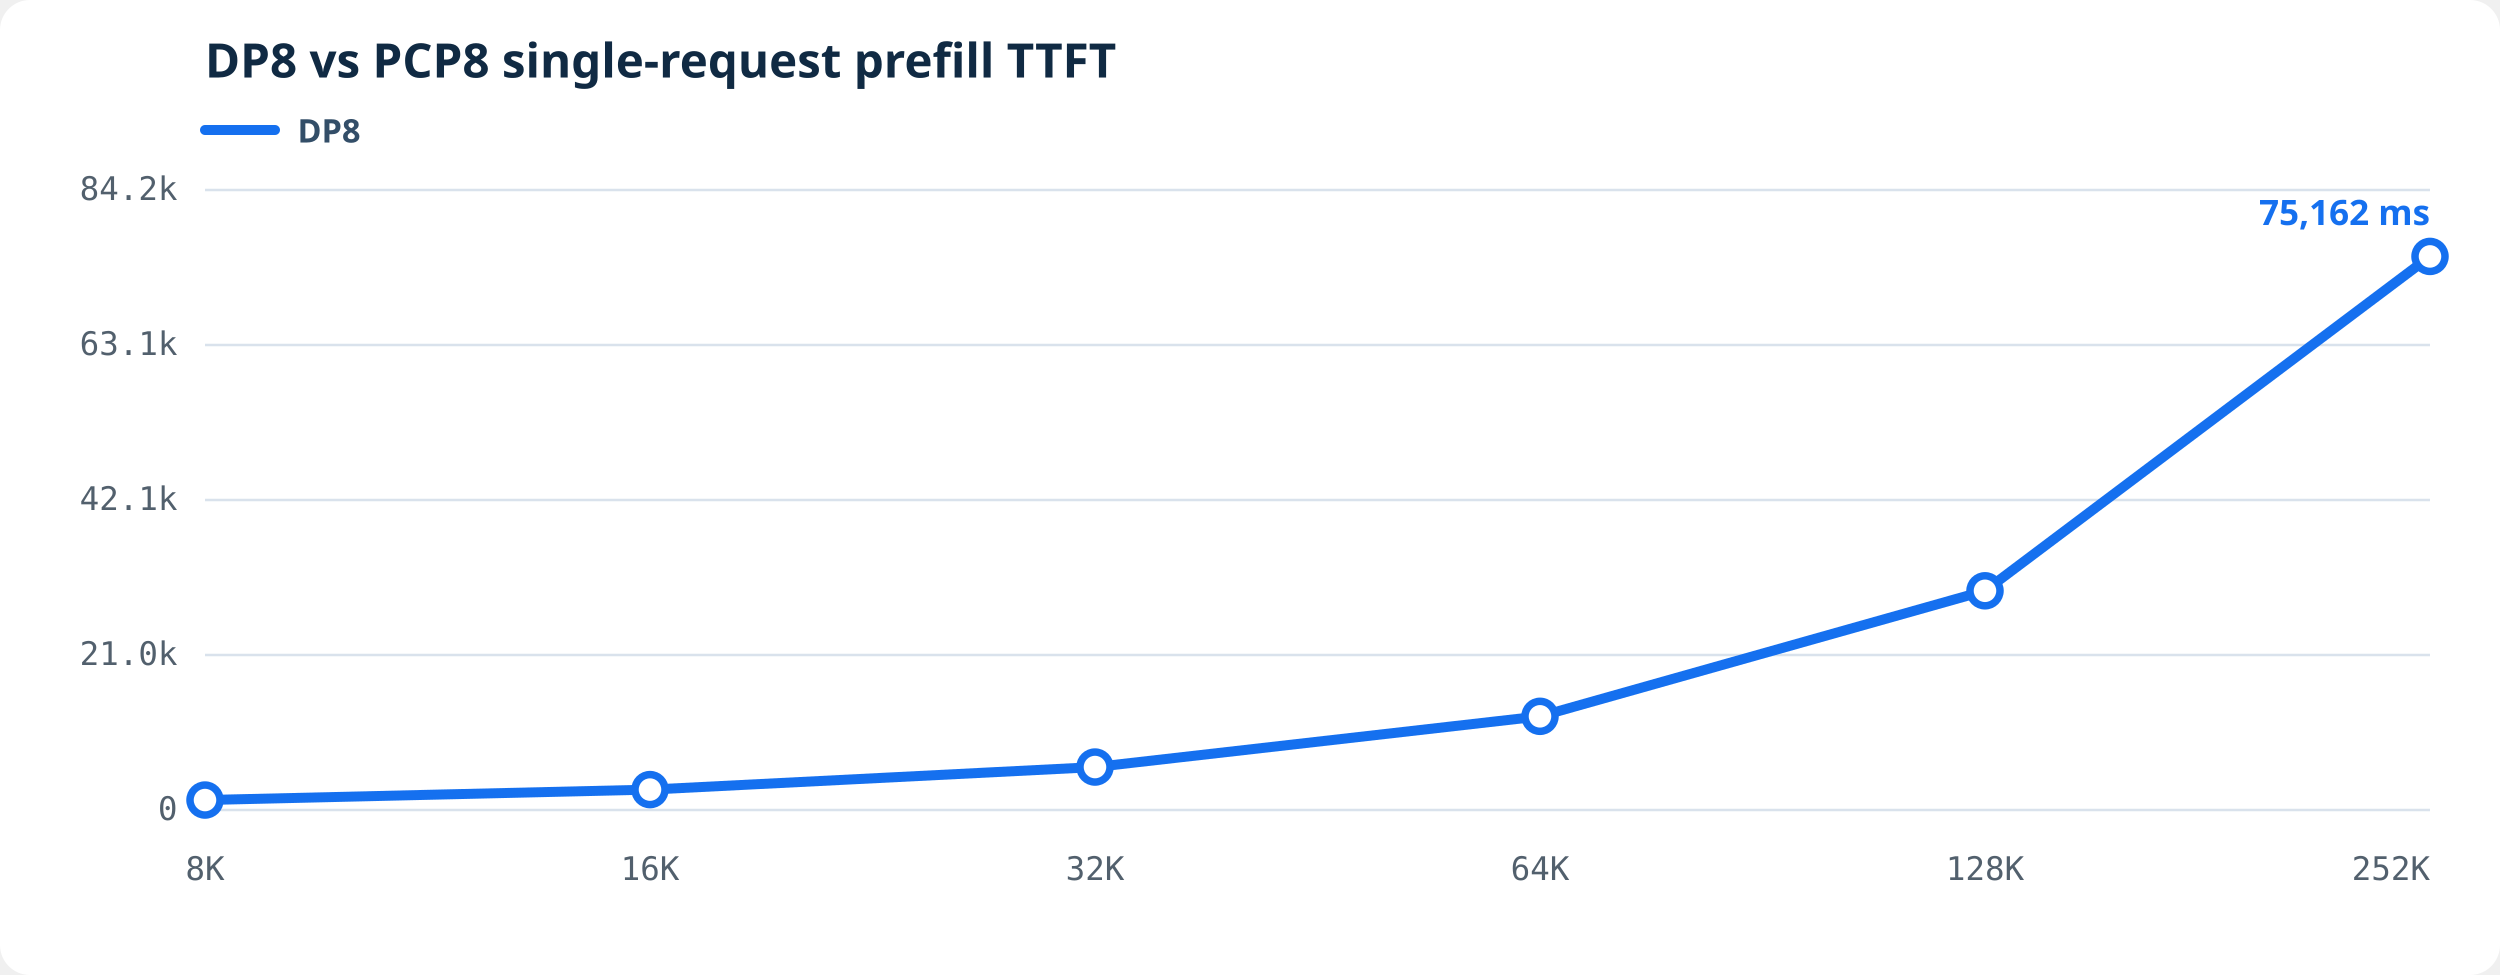
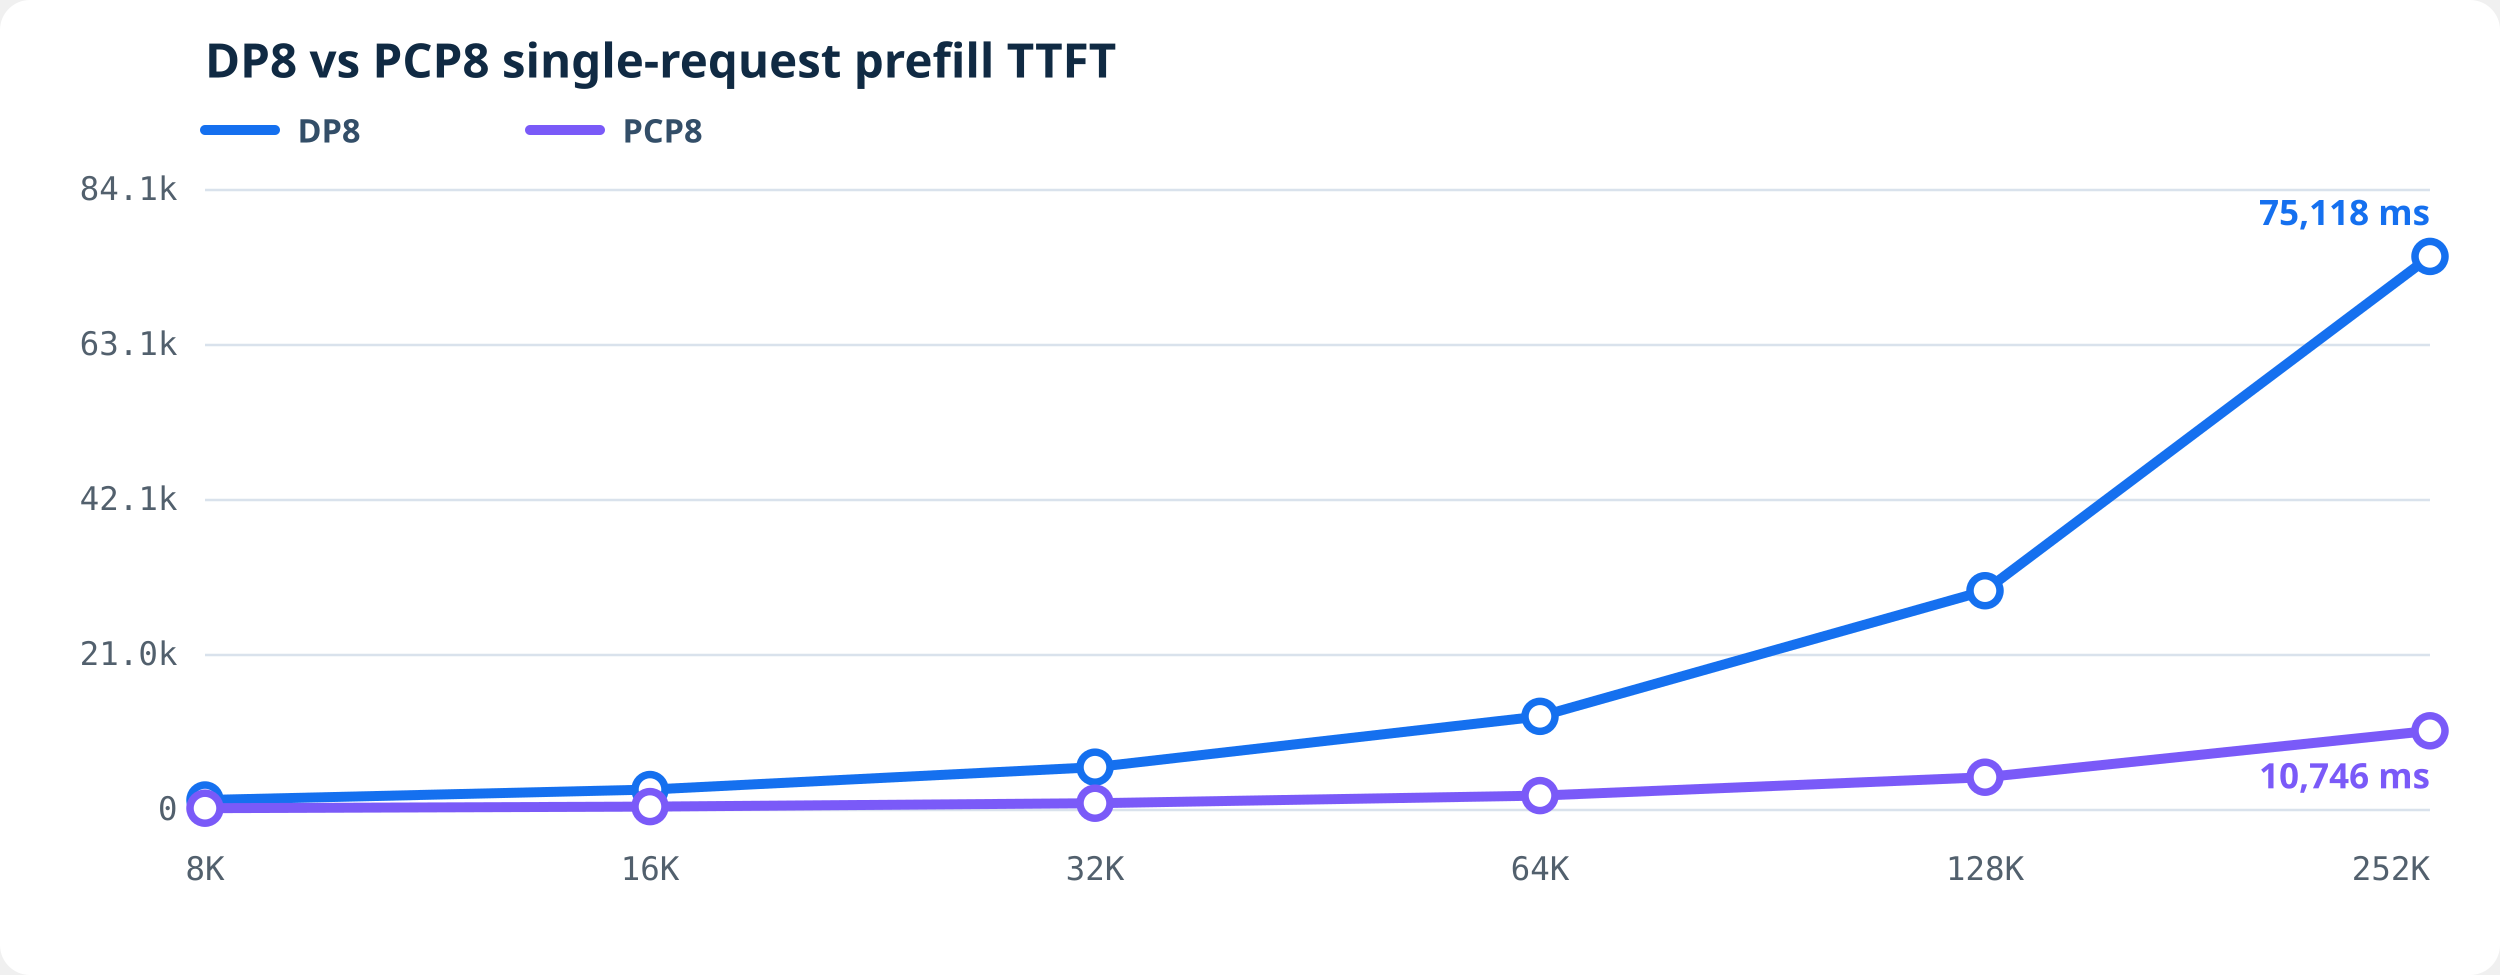
<svg xmlns="http://www.w3.org/2000/svg" viewBox="0 0 1000 390" role="img" aria-labelledby="prefill-ttft-title prefill-ttft-desc">
  <style>.bg{fill:#fff}.grid{stroke:#d9e2ec;stroke-width:1}.axis{fill:#52606d;font:13px ui-monospace,SFMono-Regular,Consolas,monospace}.heading{fill:#102a43;font:600 19px system-ui,sans-serif}.line{fill:none;stroke-width:4;stroke-linejoin:round;stroke-linecap:round}.dot{fill:#fff;stroke-width:3}.latest{stroke-width:3}.legend{fill:#334e68;font:600 13px system-ui,sans-serif}.value{font:600 14px system-ui,sans-serif}</style>
  <rect class="bg" width="1000" height="390" rx="12" />
  <text class="heading" x="82" y="31">DP8 vs PCP8 single-request prefill TTFT</text>
  <line x1="82" y1="52" x2="110" y2="52" stroke="#1570ef" stroke-width="4" stroke-linecap="round" />
  <text class="legend" x="119" y="57">DP8</text>
+   <line x1="212" y1="52" x2="240" y2="52" stroke="#7a5af8" stroke-width="4" stroke-linecap="round" />
+   <text class="legend" x="249" y="57">PCP8</text>
  <line class="grid" x1="82" y1="324.00" x2="972" y2="324.00" />
  <text class="axis" text-anchor="end" x="71" y="328.00">0</text>
  <line class="grid" x1="82" y1="262.00" x2="972" y2="262.00" />
  <text class="axis" text-anchor="end" x="71" y="266.00">21.0k</text>
  <line class="grid" x1="82" y1="200.00" x2="972" y2="200.00" />
  <text class="axis" text-anchor="end" x="71" y="204.00">42.1k</text>
  <line class="grid" x1="82" y1="138.00" x2="972" y2="138.00" />
  <text class="axis" text-anchor="end" x="71" y="142.00">63.1k</text>
  <line class="grid" x1="82" y1="76.00" x2="972" y2="76.00" />
-   <text class="axis" text-anchor="end" x="71" y="80.00">84.2k</text>
+   <text class="axis" text-anchor="end" x="71" y="80.00">84.1k</text>
  <text class="axis" text-anchor="middle" x="82.00" y="352">8K</text>
  <text class="axis" text-anchor="middle" x="260.00" y="352">16K</text>
  <text class="axis" text-anchor="middle" x="438.00" y="352">32K</text>
  <text class="axis" text-anchor="middle" x="616.00" y="352">64K</text>
  <text class="axis" text-anchor="middle" x="794.00" y="352">128K</text>
  <text class="axis" text-anchor="end" x="972.00" y="352">252K</text>
-   <polyline class="line" stroke="#1570ef" points="82.00,320.02 260.00,315.84 438.00,306.82 616.00,286.53 794.00,236.32 972.00,102.57" />
-   <circle class="dot" fill="#fff" stroke="#1570ef" cx="82.00" cy="320.02" r="6" />
-   <circle class="dot" fill="#fff" stroke="#1570ef" cx="260.00" cy="315.84" r="6" />
-   <circle class="dot" fill="#fff" stroke="#1570ef" cx="438.00" cy="306.82" r="6" />
-   <circle class="dot" fill="#fff" stroke="#1570ef" cx="616.00" cy="286.53" r="6" />
-   <circle class="dot" fill="#fff" stroke="#1570ef" cx="794.00" cy="236.32" r="6" />
+   <polyline class="line" stroke="#1570ef" points="82.00,320.01 260.00,315.82 438.00,306.87 616.00,286.54 794.00,236.29 972.00,102.57" />
+   <circle class="dot" fill="#fff" stroke="#1570ef" cx="82.00" cy="320.01" r="6" />
+   <circle class="dot" fill="#fff" stroke="#1570ef" cx="260.00" cy="315.82" r="6" />
+   <circle class="dot" fill="#fff" stroke="#1570ef" cx="438.00" cy="306.87" r="6" />
+   <circle class="dot" fill="#fff" stroke="#1570ef" cx="616.00" cy="286.54" r="6" />
+   <circle class="dot" fill="#fff" stroke="#1570ef" cx="794.00" cy="236.29" r="6" />
  <circle class="dot latest" fill="#1570ef" stroke="#1570ef" cx="972.00" cy="102.57" r="6" />
-   <text class="value" fill="#1570ef" text-anchor="end" x="972.00" y="90.00">75,162 ms</text>
+   <text class="value" fill="#1570ef" text-anchor="end" x="972.00" y="90.00">75,118 ms</text>
+   <polyline class="line" stroke="#7a5af8" points="82.00,323.28 260.00,322.64 438.00,321.29 616.00,318.24 794.00,310.89 972.00,292.32" />
+   <circle class="dot" fill="#fff" stroke="#7a5af8" cx="82.00" cy="323.28" r="6" />
+   <circle class="dot" fill="#fff" stroke="#7a5af8" cx="260.00" cy="322.64" r="6" />
+   <circle class="dot" fill="#fff" stroke="#7a5af8" cx="438.00" cy="321.29" r="6" />
+   <circle class="dot" fill="#fff" stroke="#7a5af8" cx="616.00" cy="318.24" r="6" />
+   <circle class="dot" fill="#fff" stroke="#7a5af8" cx="794.00" cy="310.89" r="6" />
+   <circle class="dot latest" fill="#7a5af8" stroke="#7a5af8" cx="972.00" cy="292.32" r="6" />
+   <text class="value" fill="#7a5af8" text-anchor="end" x="972.00" y="315.32">10,746 ms</text>
</svg>
